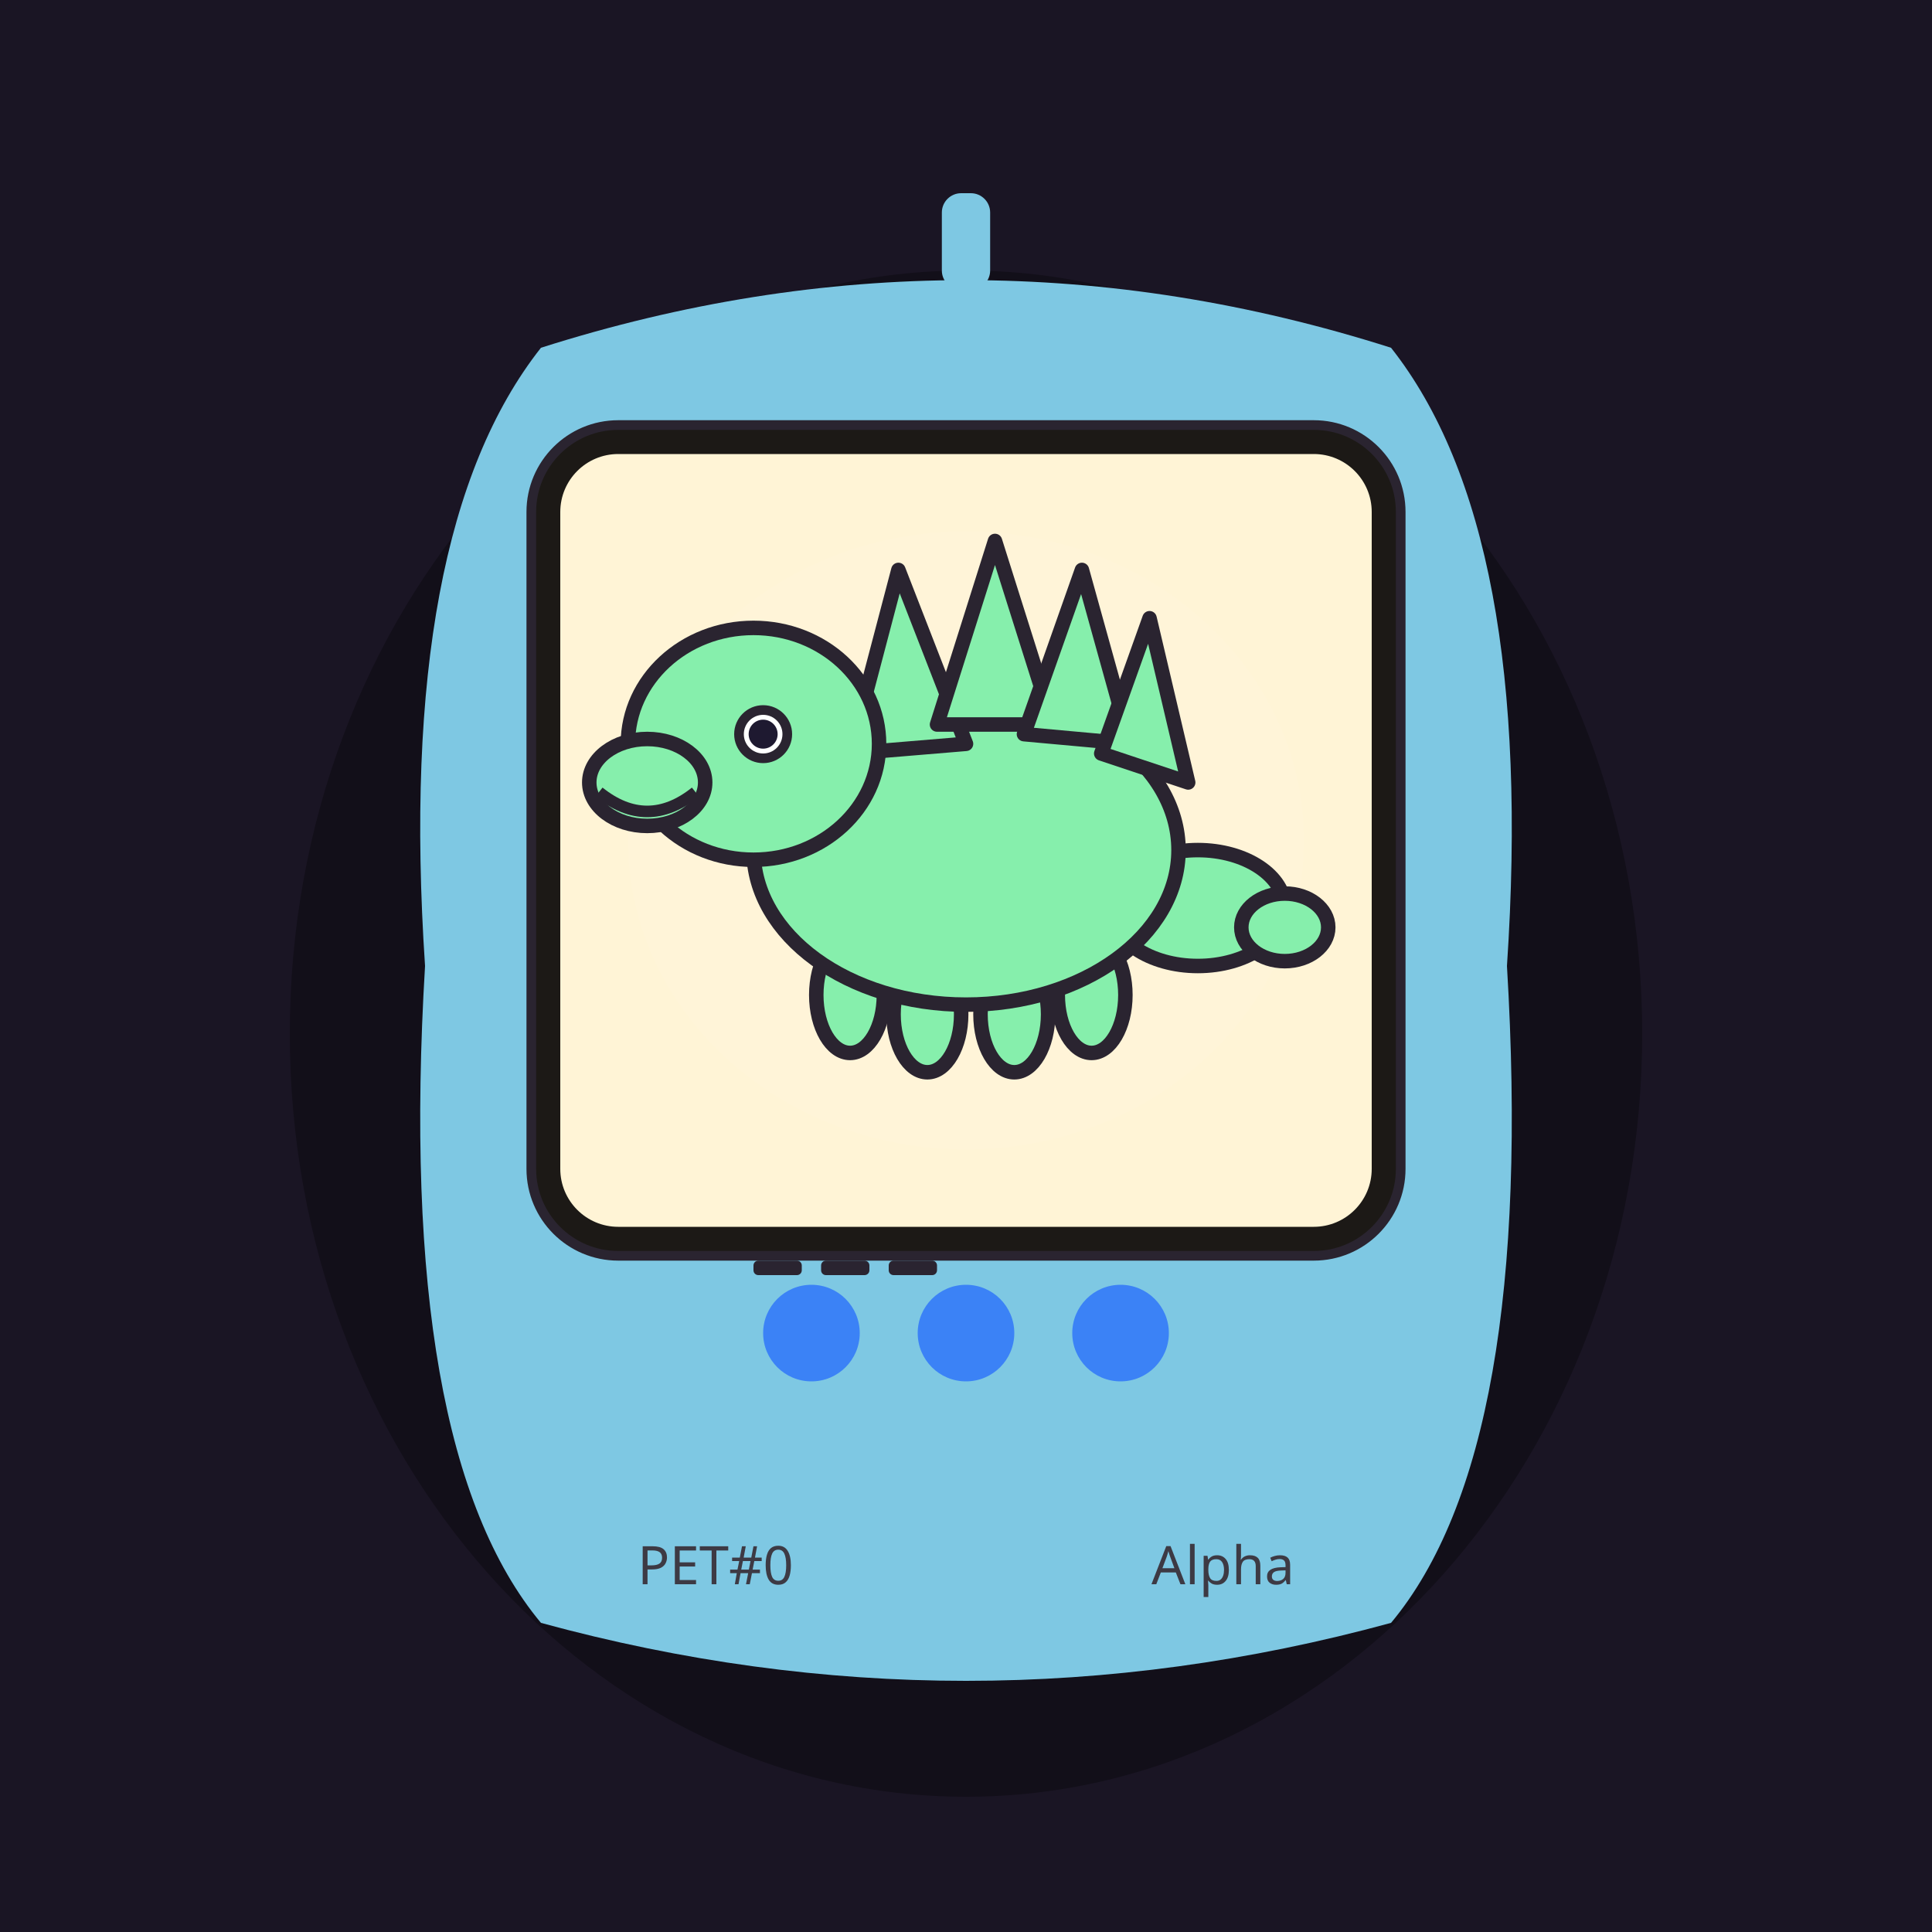
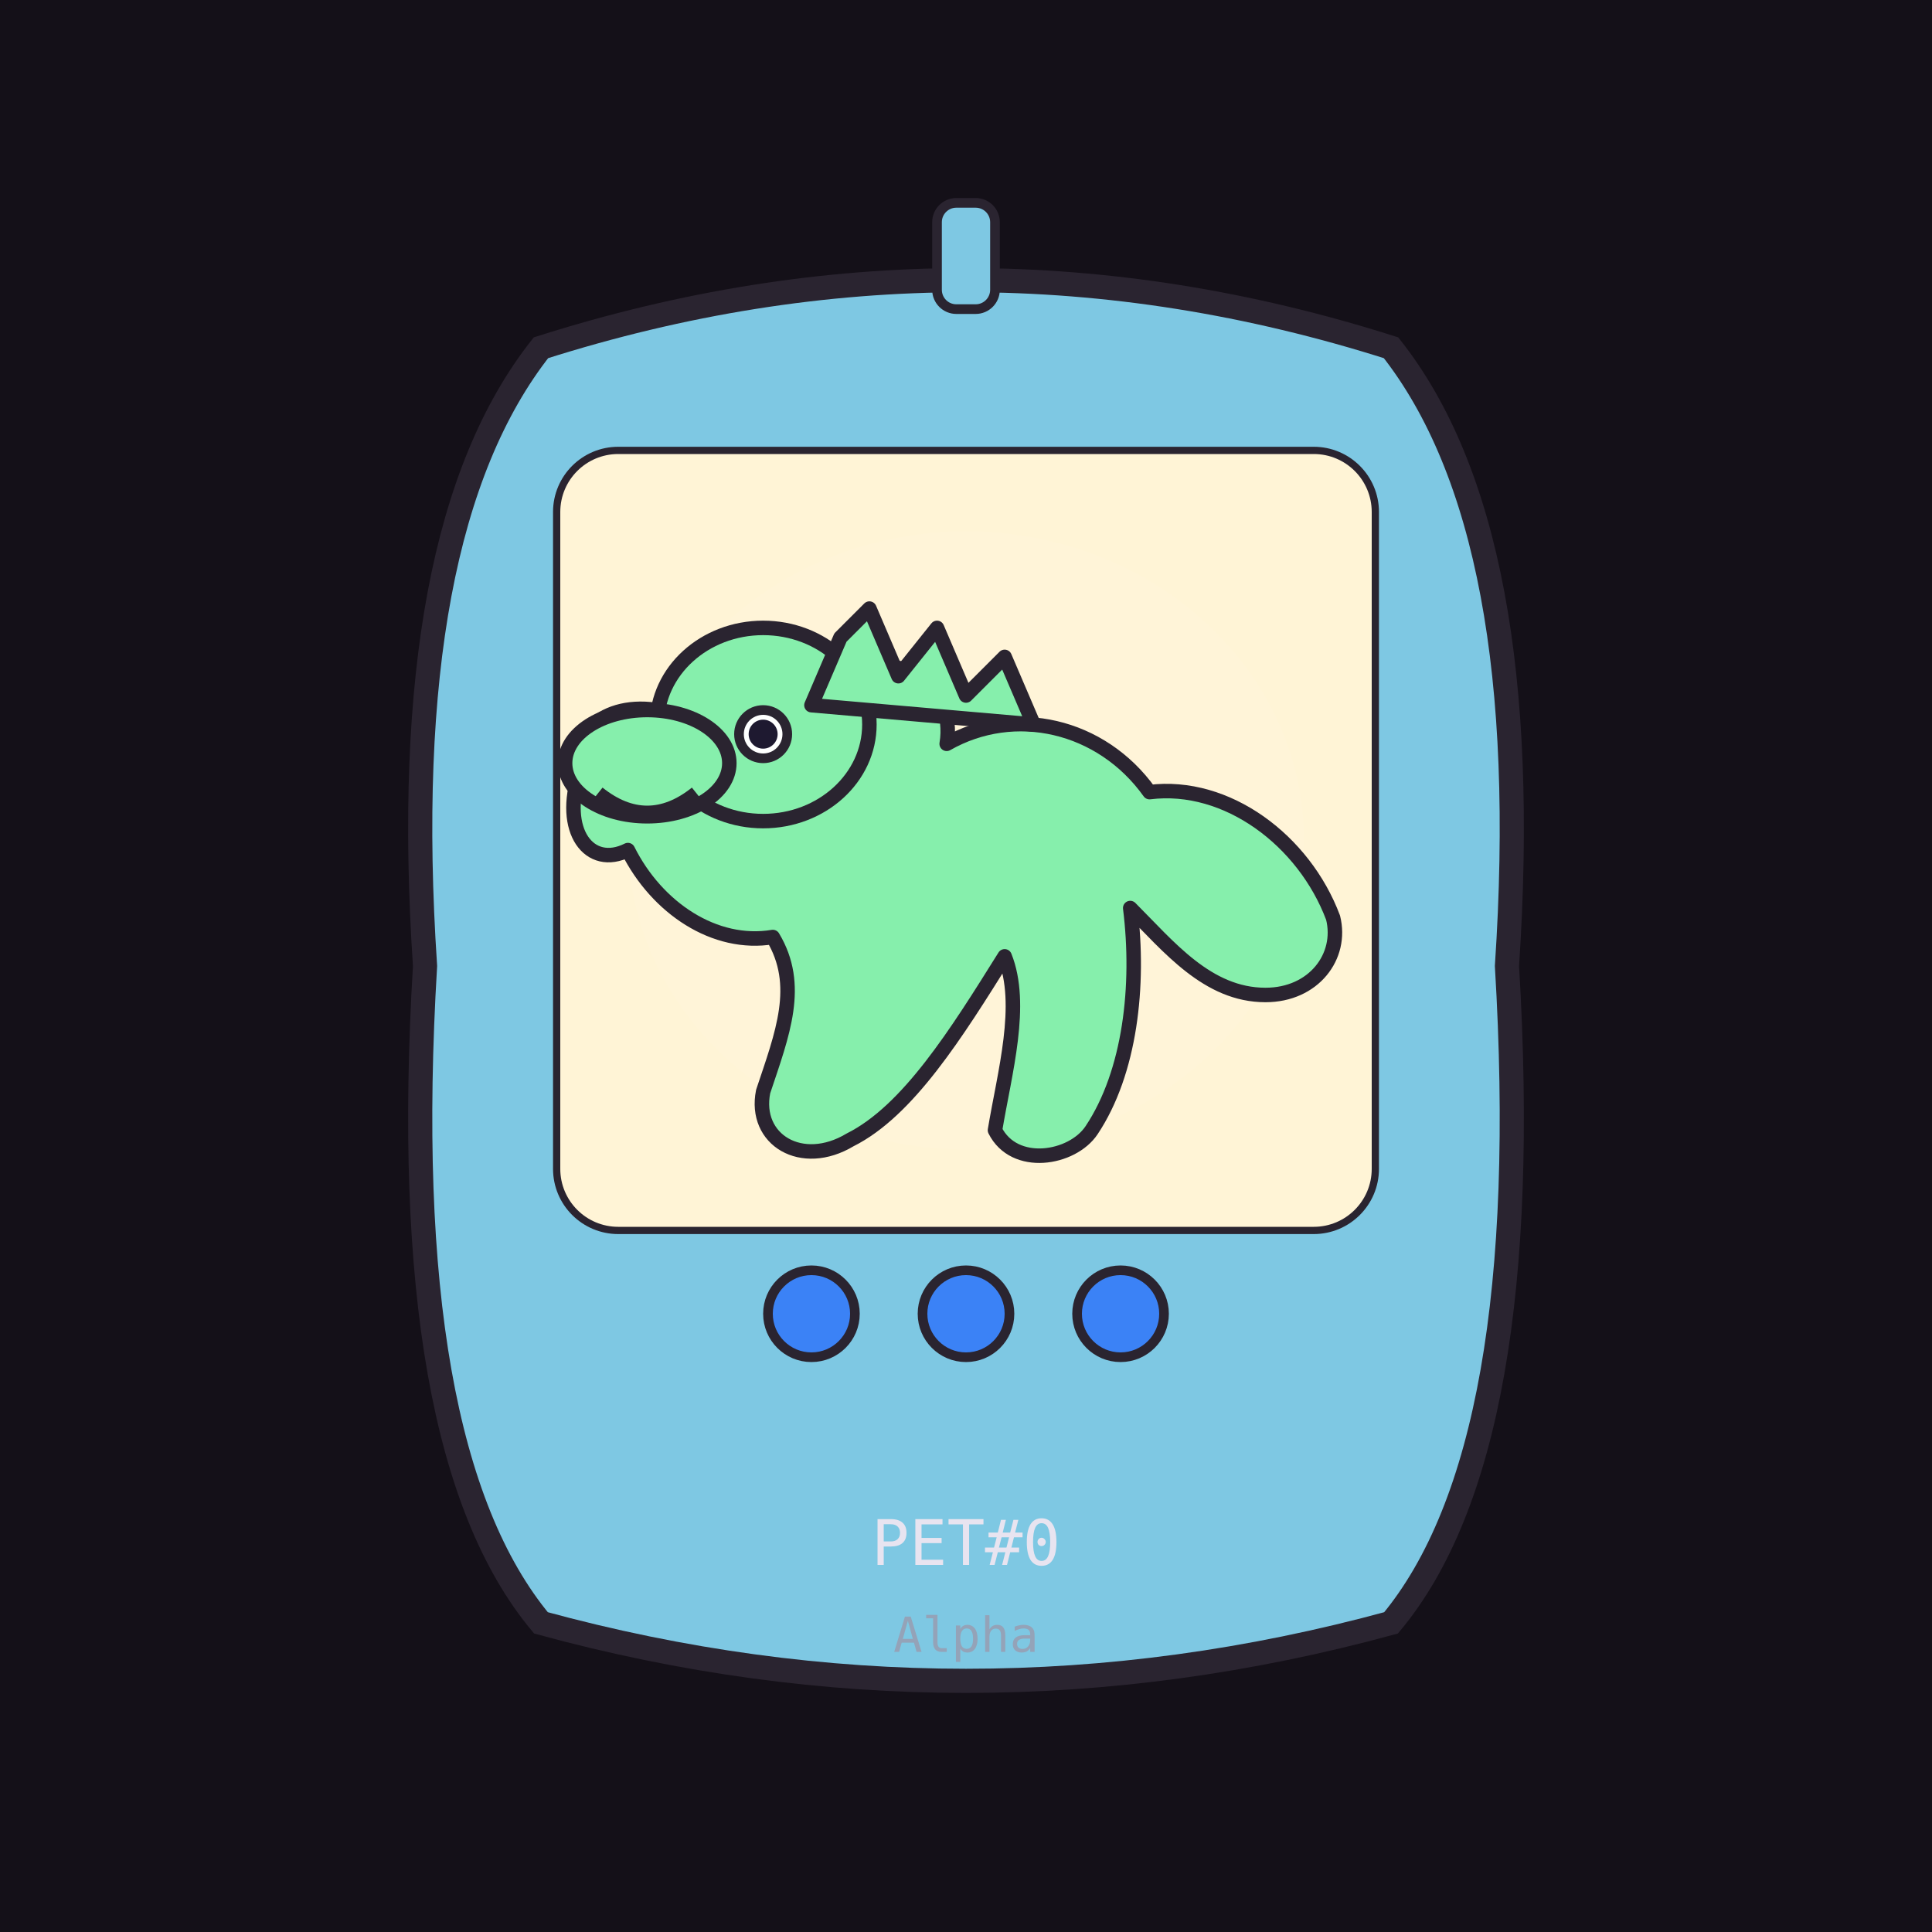
<svg xmlns="http://www.w3.org/2000/svg" viewBox="0 0 400 400">
  <defs>
    <clipPath id="scr">
      <rect x="116" y="94" width="168" height="160" rx="12" />
    </clipPath>
  </defs>
-   <rect width="400" height="400" fill="#1a1524" />
-   <ellipse cx="200" cy="214" rx="140" ry="158" fill="#000" fill-opacity=".3" />
-   <path fill="#7ec8e3" d="M112 72 Q200 44 288 72 Q318 110 312 200 Q318 300 288 336 Q200 360 112 336 Q82 300 88 200 Q82 110 112 72 Z" />
-   <rect x="195" y="40" width="10" height="20" rx="4" fill="#7ec8e3" />
-   <rect x="110" y="88" width="180" height="172" rx="18" fill="#1c1916" stroke="#2a2430" stroke-width="2" />
-   <rect data-spk="1" x="156" y="261" width="10" height="3" rx="1" fill="#2a2430" />
-   <rect data-spk="1" x="170" y="261" width="10" height="3" rx="1" fill="#2a2430" />
-   <rect data-spk="1" x="184" y="261" width="10" height="3" rx="1" fill="#2a2430" />
-   <circle cx="168" cy="276" r="10" fill="#3b82f6" />
-   <circle cx="200" cy="276" r="10" fill="#3b82f6" />
-   <circle cx="232" cy="276" r="10" fill="#3b82f6" />
-   <text data-foot="1" x="132" y="328" text-anchor="start" fill="#3d3a44" font-size="11" font-family="sans-serif">PET#0</text>
-   <text data-gen="1" x="268" y="328" text-anchor="end" fill="#3d3a44" font-size="11" font-family="sans-serif">Alpha</text>
+   <rect width="400" height="400" fill="#141018" />
+   <path fill="#7ec8e3" stroke="#2a2430" stroke-width="5" d="M112 72 Q200 44 288 72 Q318 110 312 200 Q318 300 288 336 Q200 360 112 336 Q82 300 88 200 Q82 110 112 72 Z" />
+   <rect x="194" y="42" width="12" height="22" rx="4" fill="#7ec8e3" stroke="#2a2430" stroke-width="2" />
+   <rect x="116" y="94" width="168" height="160" rx="12" fill="#0c0a10" stroke="#2a2430" stroke-width="3" />
+   <circle cx="168" cy="272" r="9" fill="#3b82f6" stroke="#2a2430" stroke-width="2" />
+   <circle cx="200" cy="272" r="9" fill="#3b82f6" stroke="#2a2430" stroke-width="2" />
+   <circle cx="232" cy="272" r="9" fill="#3b82f6" stroke="#2a2430" stroke-width="2" />
+   <text x="200" y="324" text-anchor="middle" fill="#e8e4f0" font-size="13" font-family="monospace">PET#0</text>
+   <text x="200" y="342" text-anchor="middle" fill="#94a3b8" font-size="10" font-family="monospace">Alpha</text>
  <g clip-path="url(#scr)">
    <g>
      <rect x="116" y="94" width="168" height="160" fill="#fff4d6" />
      <ellipse cx="200" cy="174" rx="70" ry="64" fill="#fff" fill-opacity=".04">
        <animate attributeName="fill-opacity" values=".04;.12;.04" dur="2.8s" repeatCount="indefinite" />
      </ellipse>
      <g data-dino="1">
-         <ellipse cx="176" cy="206" rx="7" ry="12" fill="#86efac" stroke="#2a2430" stroke-width="3" stroke-linejoin="round" />
-         <ellipse cx="192" cy="210" rx="7" ry="12" fill="#86efac" stroke="#2a2430" stroke-width="3" stroke-linejoin="round" />
-         <ellipse cx="210" cy="210" rx="7" ry="12" fill="#86efac" stroke="#2a2430" stroke-width="3" stroke-linejoin="round" />
-         <ellipse cx="226" cy="206" rx="7" ry="12" fill="#86efac" stroke="#2a2430" stroke-width="3" stroke-linejoin="round" />
-         <ellipse data-tail="1" cx="248" cy="188" rx="18" ry="12" fill="#86efac" stroke="#2a2430" stroke-width="3" stroke-linejoin="round" />
-         <ellipse cx="266" cy="192" rx="9" ry="7" fill="#86efac" stroke="#2a2430" stroke-width="3" stroke-linejoin="round" />
-         <ellipse data-dino-body="1" cx="200" cy="176" rx="44" ry="32" fill="#86efac" stroke="#2a2430" stroke-width="3" stroke-linejoin="round" />
-         <polygon data-ridge="1" points="176,156 186,118 200,154" fill="#86efac" stroke="#2a2430" stroke-width="3" stroke-linejoin="round" />
-         <polygon points="194,150 206,112 218,150" fill="#86efac" stroke="#2a2430" stroke-width="3" stroke-linejoin="round" />
-         <polygon points="212,152 224,118 234,154" fill="#86efac" stroke="#2a2430" stroke-width="3" stroke-linejoin="round" />
-         <polygon points="228,156 238,128 246,162" fill="#86efac" stroke="#2a2430" stroke-width="3" stroke-linejoin="round" />
-         <ellipse data-dino-head="1" cx="156" cy="154" rx="26" ry="24" fill="#86efac" stroke="#2a2430" stroke-width="3" stroke-linejoin="round" />
-         <ellipse data-snout="1" cx="134" cy="162" rx="12" ry="9" fill="#86efac" stroke="#2a2430" stroke-width="3" stroke-linejoin="round" />
+         <path data-dino-body="1" data-tail="1" d="M120 160 C118 150 128 144 140 148 C148 134 164 128 176 140 C186 134 198 142 196 154 C210 146 228 150 238 164 C254 162 270 174 276 190 C278 198 272 206 262 206 C250 206 242 196 234 188 C236 204 234 222 226 234 C222 240 210 242 206 234 C208 222 212 208 208 198 C198 214 188 230 176 236 C166 242 156 236 158 226 C162 214 166 204 160 194 C148 196 136 188 130 176 C122 180 116 172 120 160 Z" fill="#86efac" stroke="#2a2430" stroke-width="3" stroke-linejoin="round" />
+         <ellipse data-dino-head="1" cx="158" cy="150" rx="22" ry="20" fill="#86efac" stroke="#2a2430" stroke-width="3" stroke-linejoin="round" />
+         <ellipse cx="134" cy="158" rx="17" ry="11" fill="#86efac" stroke="#2a2430" stroke-width="3" stroke-linejoin="round" />
+         <polygon data-ridge="1" points="168,146 174,132 180,126 186,140 194,130 200,144 208,136 214,150" fill="#86efac" stroke="#2a2430" stroke-width="3" stroke-linejoin="round" />
      </g>
      <g data-face="1" data-sp="2" data-cx="158" data-ey="152" data-gap="8">
        <g data-eyes="0" data-kind="0">
          <circle cx="158" cy="152" data-dino-eye="1" r="5" fill="#fff" stroke="#2a2430" stroke-width="2" />
          <circle cx="158" cy="152" r="3" fill="#1e1930">
            <animate attributeName="opacity" values="1;1;1;.2;1" dur="3.2s" repeatCount="indefinite" />
          </circle>
        </g>
        <path data-snout="1" d="M124 164 Q134 172 144 164" fill="none" stroke="#2a2430" stroke-width="2.4" />
      </g>
      <animateTransform attributeName="transform" type="translate" values="0 0;1 -1;-1 1;0 0" dur="9s" repeatCount="indefinite" />
    </g>
  </g>
</svg>
